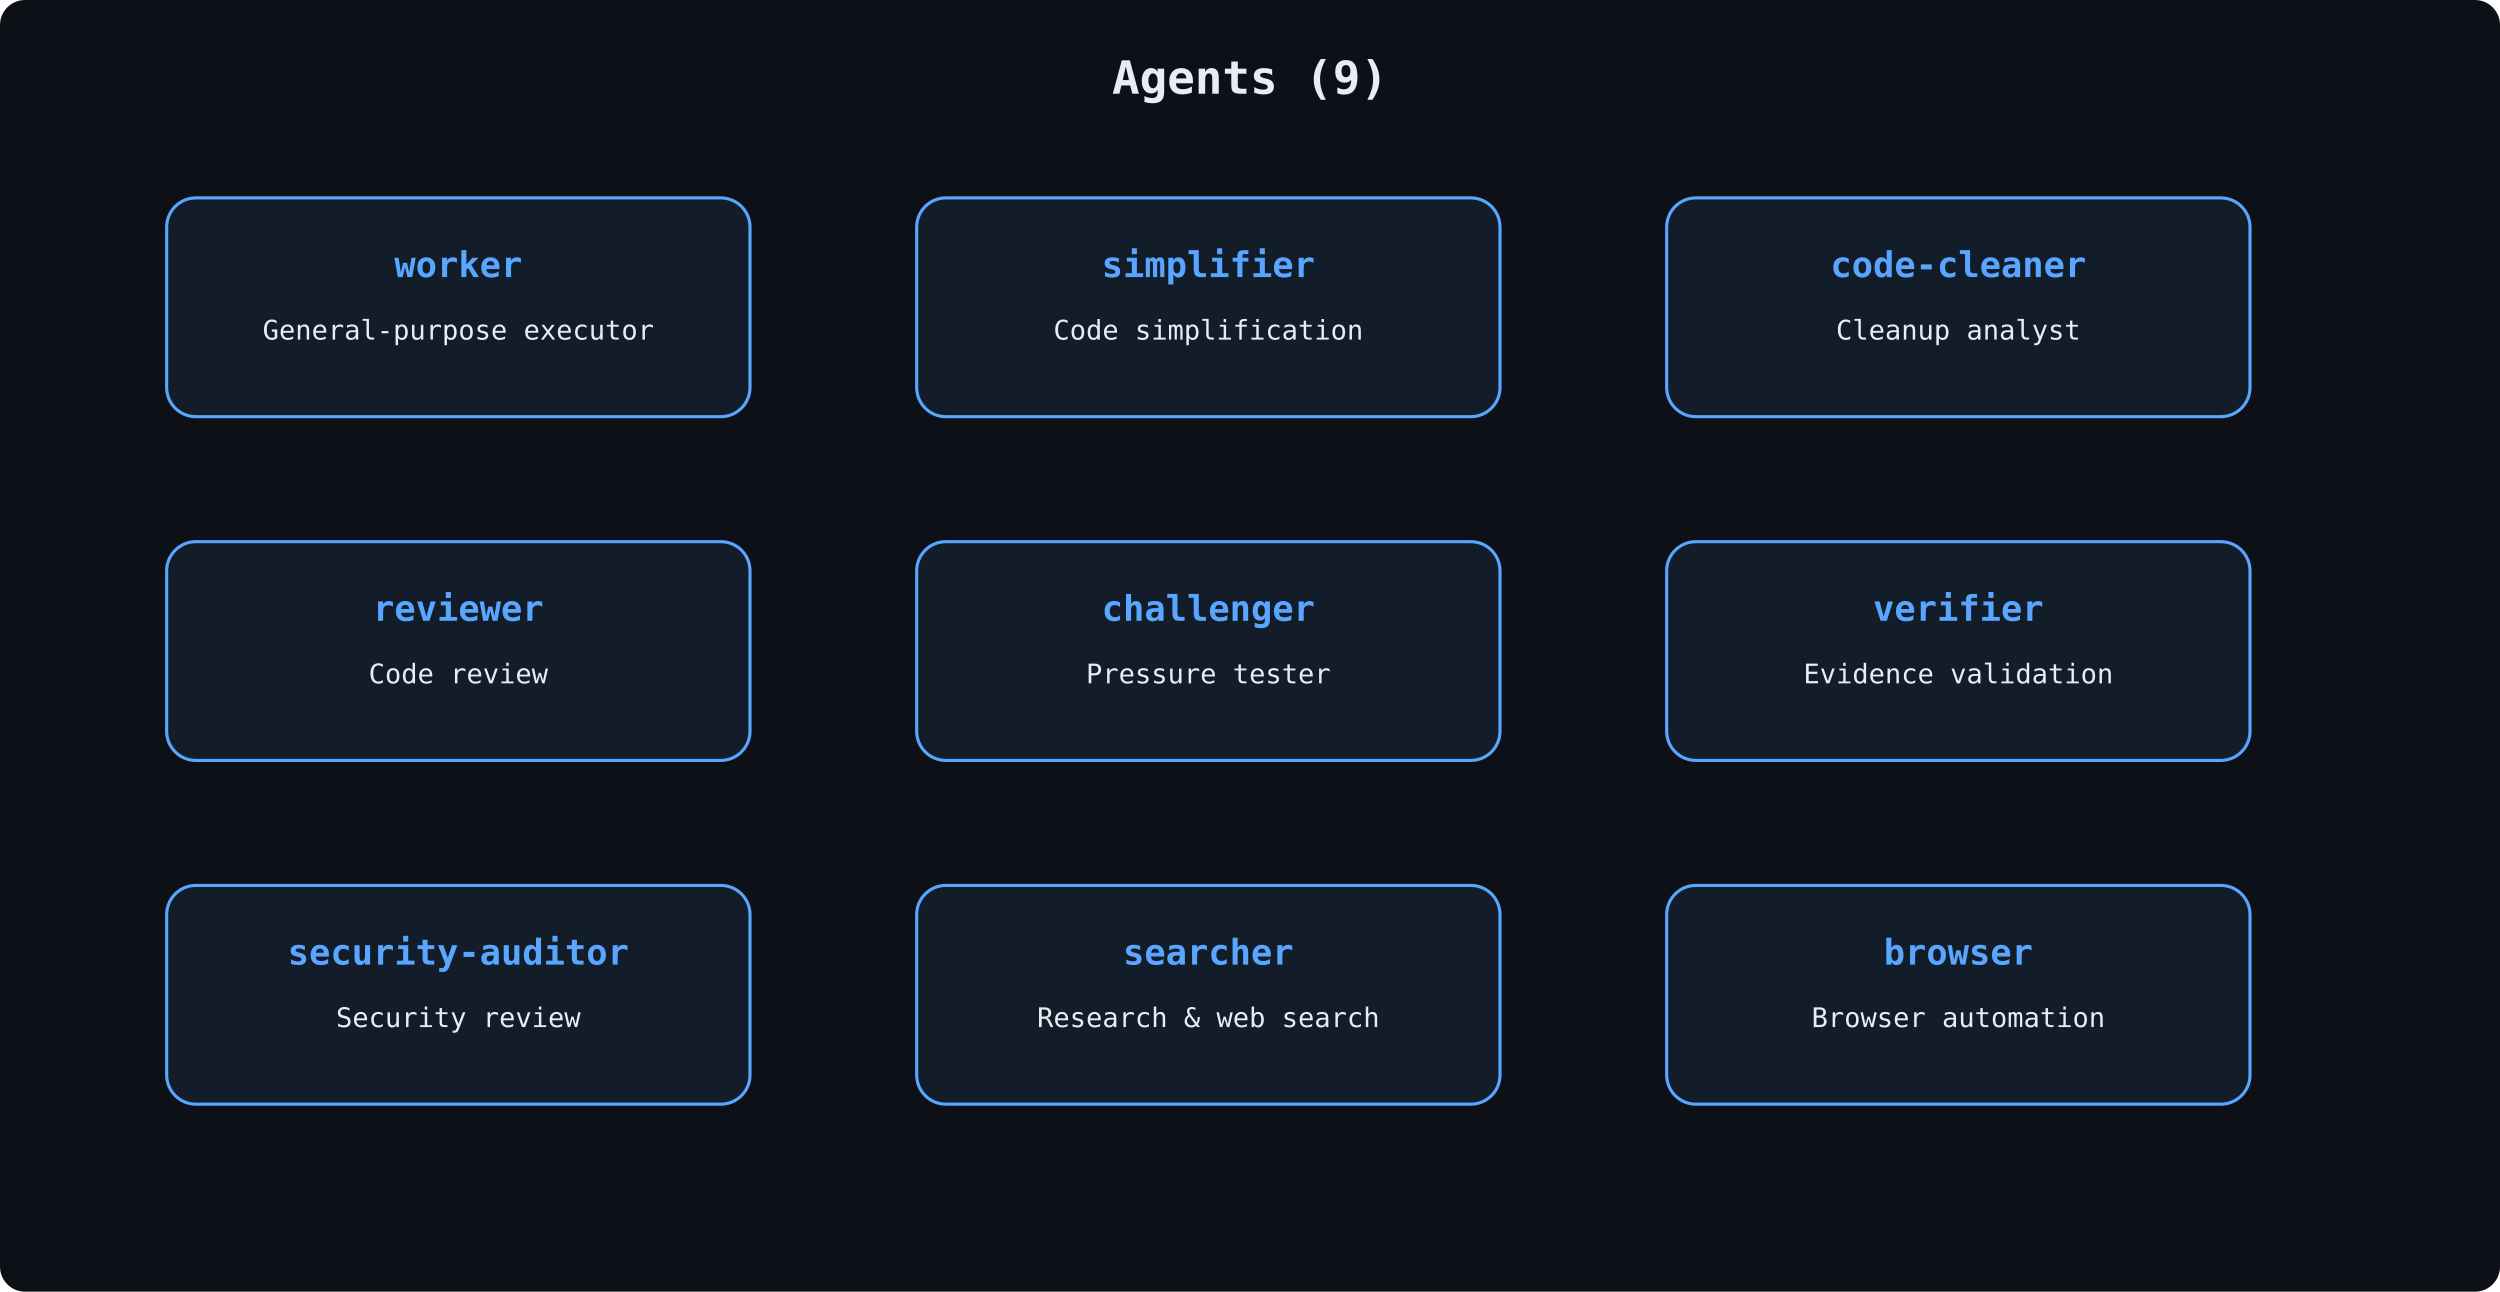
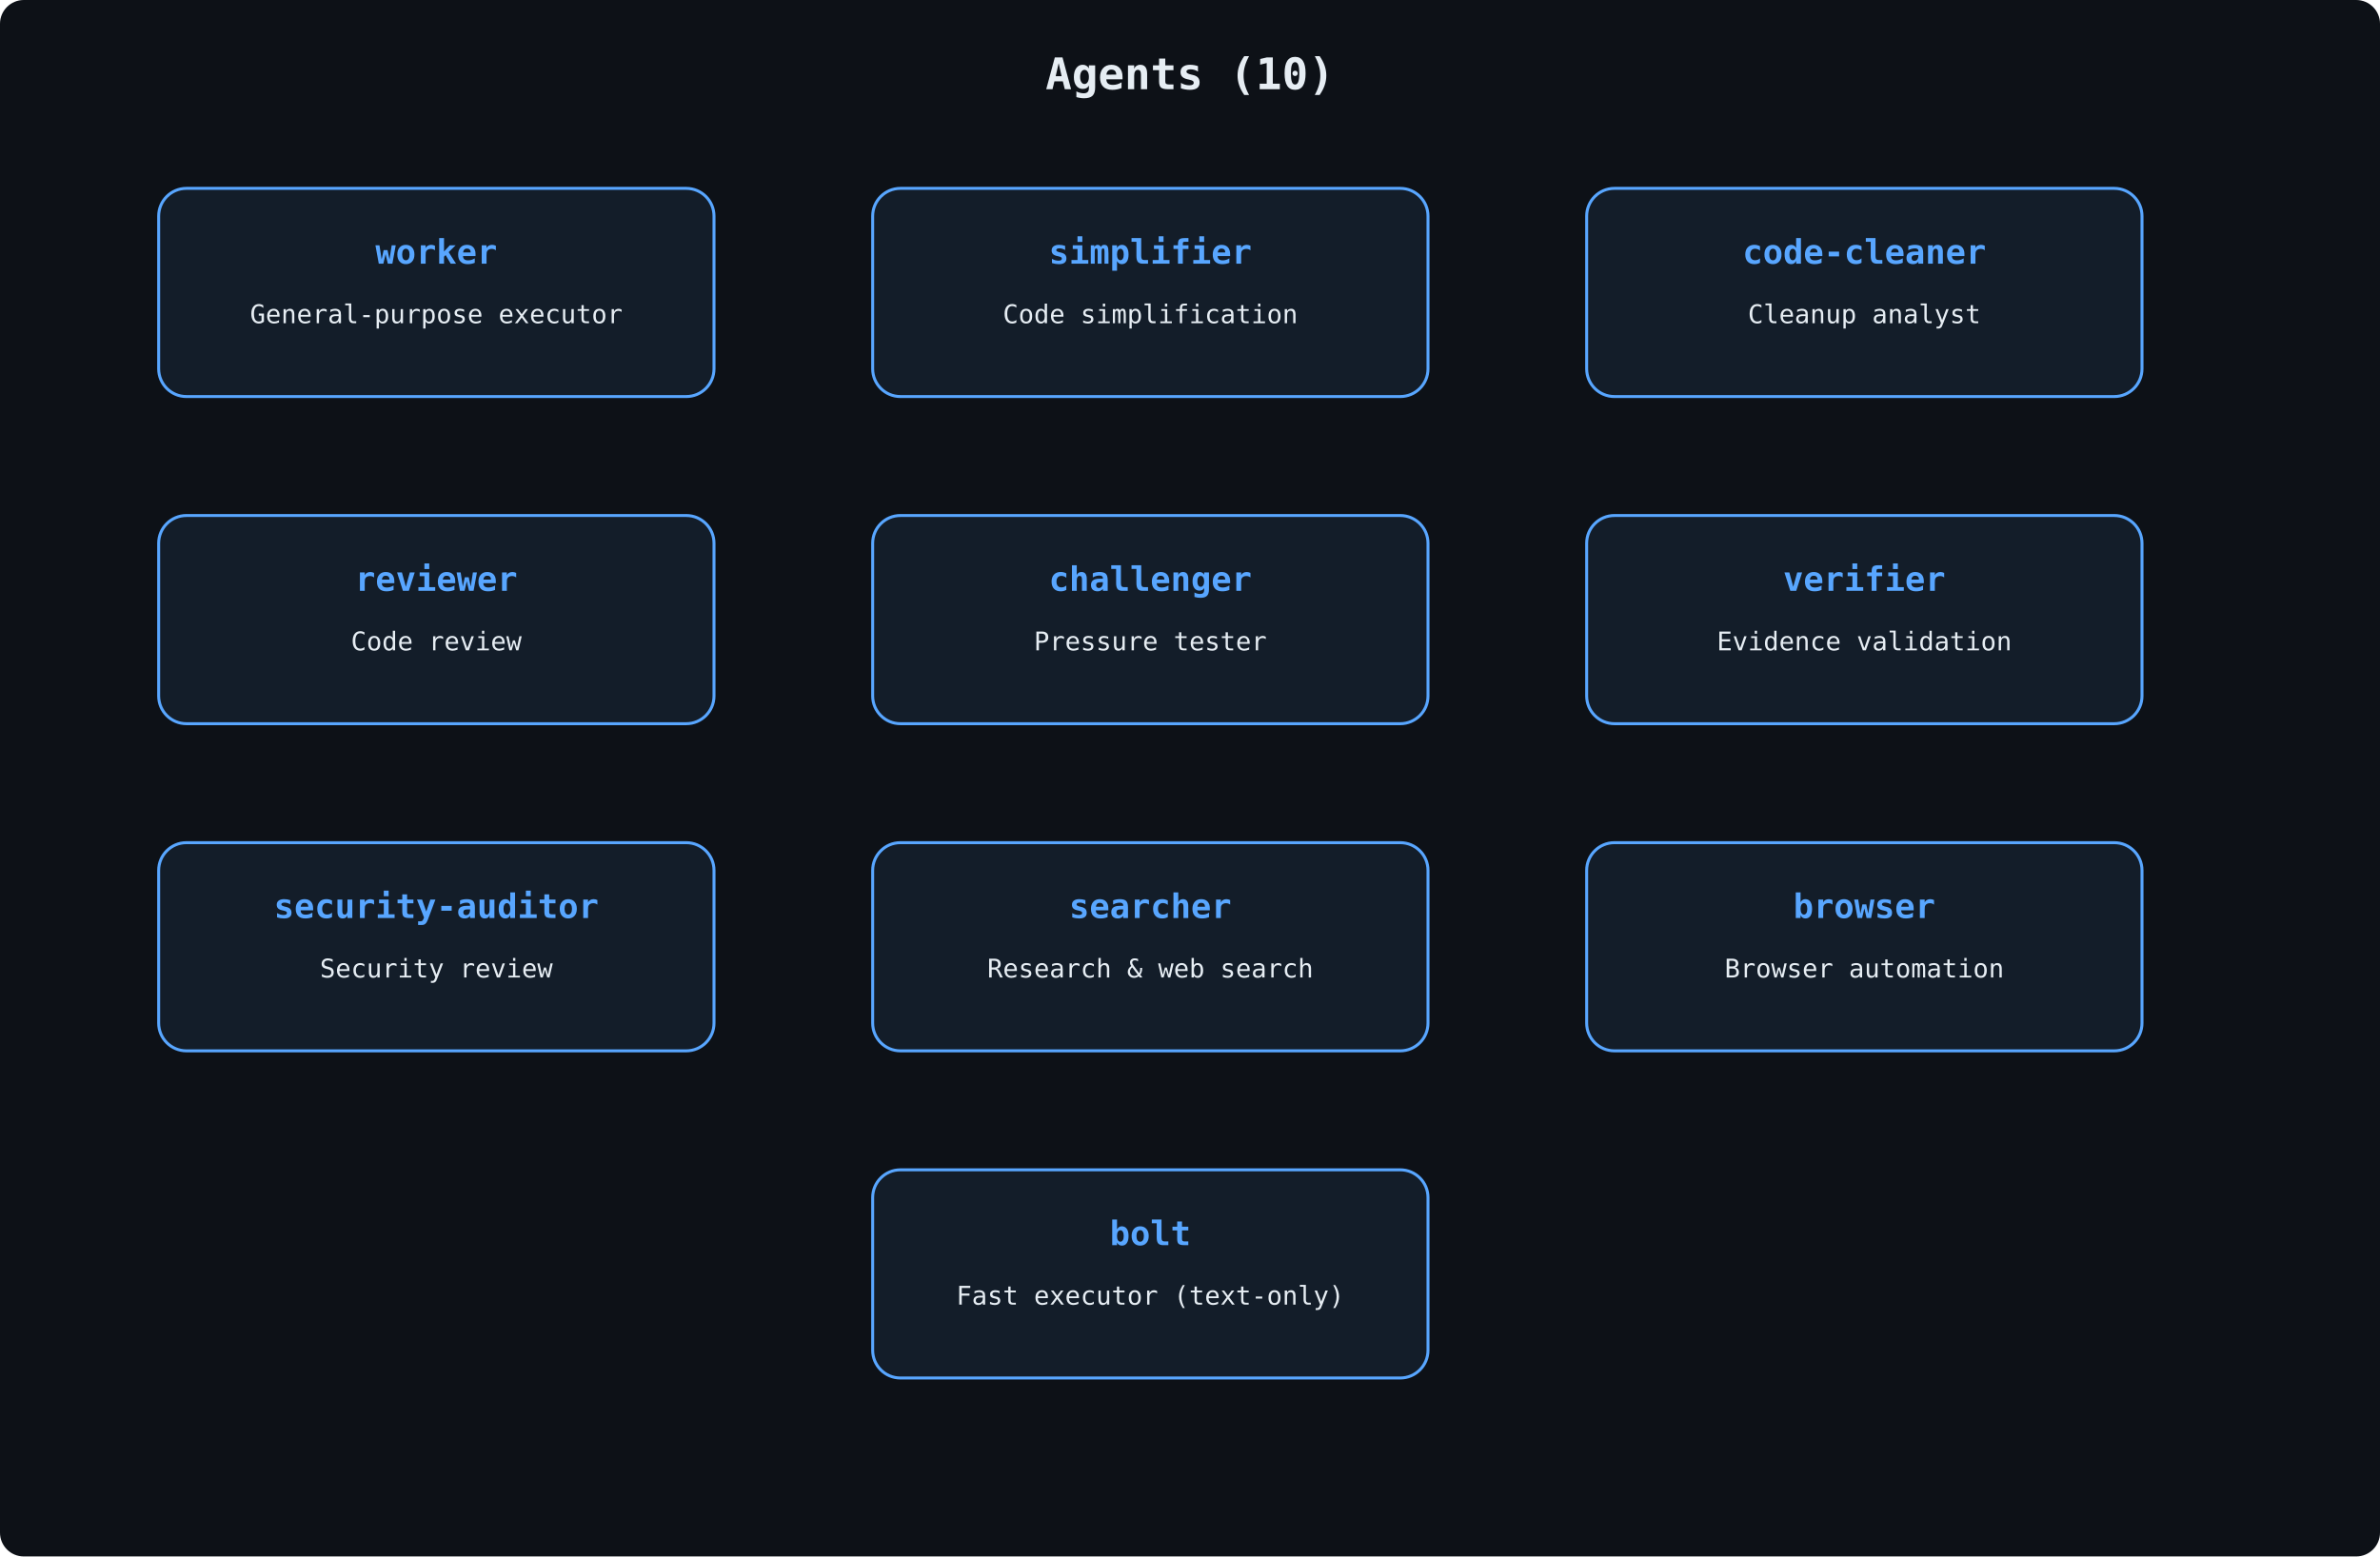
- <svg xmlns="http://www.w3.org/2000/svg" viewBox="0 0 1200 620" width="1200" height="620">
-   <rect width="1200" height="620" fill="#0d1117" rx="12" />
-   <text x="600" y="45" text-anchor="middle" fill="#e6edf3" font-family="monospace" font-size="22" font-weight="bold">Agents (9)</text>
+ <svg xmlns="http://www.w3.org/2000/svg" viewBox="0 0 1200 785" width="1200" height="785">
+   <rect width="1200" height="785" fill="#0d1117" rx="12" />
+   <text x="600" y="45" text-anchor="middle" fill="#e6edf3" font-family="monospace" font-size="22" font-weight="bold">Agents (10)</text>
  <g transform="translate(80,95)">
    <rect width="280" height="105" rx="14" fill="rgba(88,166,255,0.08)" stroke="#58a6ff" stroke-width="1.5" />
    <text x="140" y="38" text-anchor="middle" fill="#58a6ff" font-family="monospace" font-size="17" font-weight="bold">worker</text>
    <text x="140" y="68" text-anchor="middle" fill="#e6edf3" font-family="monospace" font-size="13">General-purpose executor</text>
  </g>
  <g transform="translate(440,95)">
    <rect width="280" height="105" rx="14" fill="rgba(88,166,255,0.08)" stroke="#58a6ff" stroke-width="1.5" />
    <text x="140" y="38" text-anchor="middle" fill="#58a6ff" font-family="monospace" font-size="17" font-weight="bold">simplifier</text>
    <text x="140" y="68" text-anchor="middle" fill="#e6edf3" font-family="monospace" font-size="13">Code simplification</text>
  </g>
  <g transform="translate(800,95)">
    <rect width="280" height="105" rx="14" fill="rgba(88,166,255,0.08)" stroke="#58a6ff" stroke-width="1.5" />
    <text x="140" y="38" text-anchor="middle" fill="#58a6ff" font-family="monospace" font-size="17" font-weight="bold">code-cleaner</text>
    <text x="140" y="68" text-anchor="middle" fill="#e6edf3" font-family="monospace" font-size="13">Cleanup analyst</text>
  </g>
  <g transform="translate(80,260)">
    <rect width="280" height="105" rx="14" fill="rgba(88,166,255,0.08)" stroke="#58a6ff" stroke-width="1.5" />
    <text x="140" y="38" text-anchor="middle" fill="#58a6ff" font-family="monospace" font-size="17" font-weight="bold">reviewer</text>
    <text x="140" y="68" text-anchor="middle" fill="#e6edf3" font-family="monospace" font-size="13">Code review</text>
  </g>
  <g transform="translate(440,260)">
    <rect width="280" height="105" rx="14" fill="rgba(88,166,255,0.08)" stroke="#58a6ff" stroke-width="1.5" />
    <text x="140" y="38" text-anchor="middle" fill="#58a6ff" font-family="monospace" font-size="17" font-weight="bold">challenger</text>
    <text x="140" y="68" text-anchor="middle" fill="#e6edf3" font-family="monospace" font-size="13">Pressure tester</text>
  </g>
  <g transform="translate(800,260)">
    <rect width="280" height="105" rx="14" fill="rgba(88,166,255,0.08)" stroke="#58a6ff" stroke-width="1.5" />
    <text x="140" y="38" text-anchor="middle" fill="#58a6ff" font-family="monospace" font-size="17" font-weight="bold">verifier</text>
    <text x="140" y="68" text-anchor="middle" fill="#e6edf3" font-family="monospace" font-size="13">Evidence validation</text>
  </g>
  <g transform="translate(80,425)">
    <rect width="280" height="105" rx="14" fill="rgba(88,166,255,0.08)" stroke="#58a6ff" stroke-width="1.5" />
    <text x="140" y="38" text-anchor="middle" fill="#58a6ff" font-family="monospace" font-size="17" font-weight="bold">security-auditor</text>
    <text x="140" y="68" text-anchor="middle" fill="#e6edf3" font-family="monospace" font-size="13">Security review</text>
  </g>
  <g transform="translate(440,425)">
    <rect width="280" height="105" rx="14" fill="rgba(88,166,255,0.08)" stroke="#58a6ff" stroke-width="1.5" />
    <text x="140" y="38" text-anchor="middle" fill="#58a6ff" font-family="monospace" font-size="17" font-weight="bold">searcher</text>
    <text x="140" y="68" text-anchor="middle" fill="#e6edf3" font-family="monospace" font-size="13">Research &amp; web search</text>
  </g>
  <g transform="translate(800,425)">
    <rect width="280" height="105" rx="14" fill="rgba(88,166,255,0.08)" stroke="#58a6ff" stroke-width="1.5" />
    <text x="140" y="38" text-anchor="middle" fill="#58a6ff" font-family="monospace" font-size="17" font-weight="bold">browser</text>
    <text x="140" y="68" text-anchor="middle" fill="#e6edf3" font-family="monospace" font-size="13">Browser automation</text>
  </g>
+   <g transform="translate(440,590)">
+     <rect width="280" height="105" rx="14" fill="rgba(88,166,255,0.08)" stroke="#58a6ff" stroke-width="1.5" />
+     <text x="140" y="38" text-anchor="middle" fill="#58a6ff" font-family="monospace" font-size="17" font-weight="bold">bolt</text>
+     <text x="140" y="68" text-anchor="middle" fill="#e6edf3" font-family="monospace" font-size="13">Fast executor (text-only)</text>
+   </g>
</svg>
